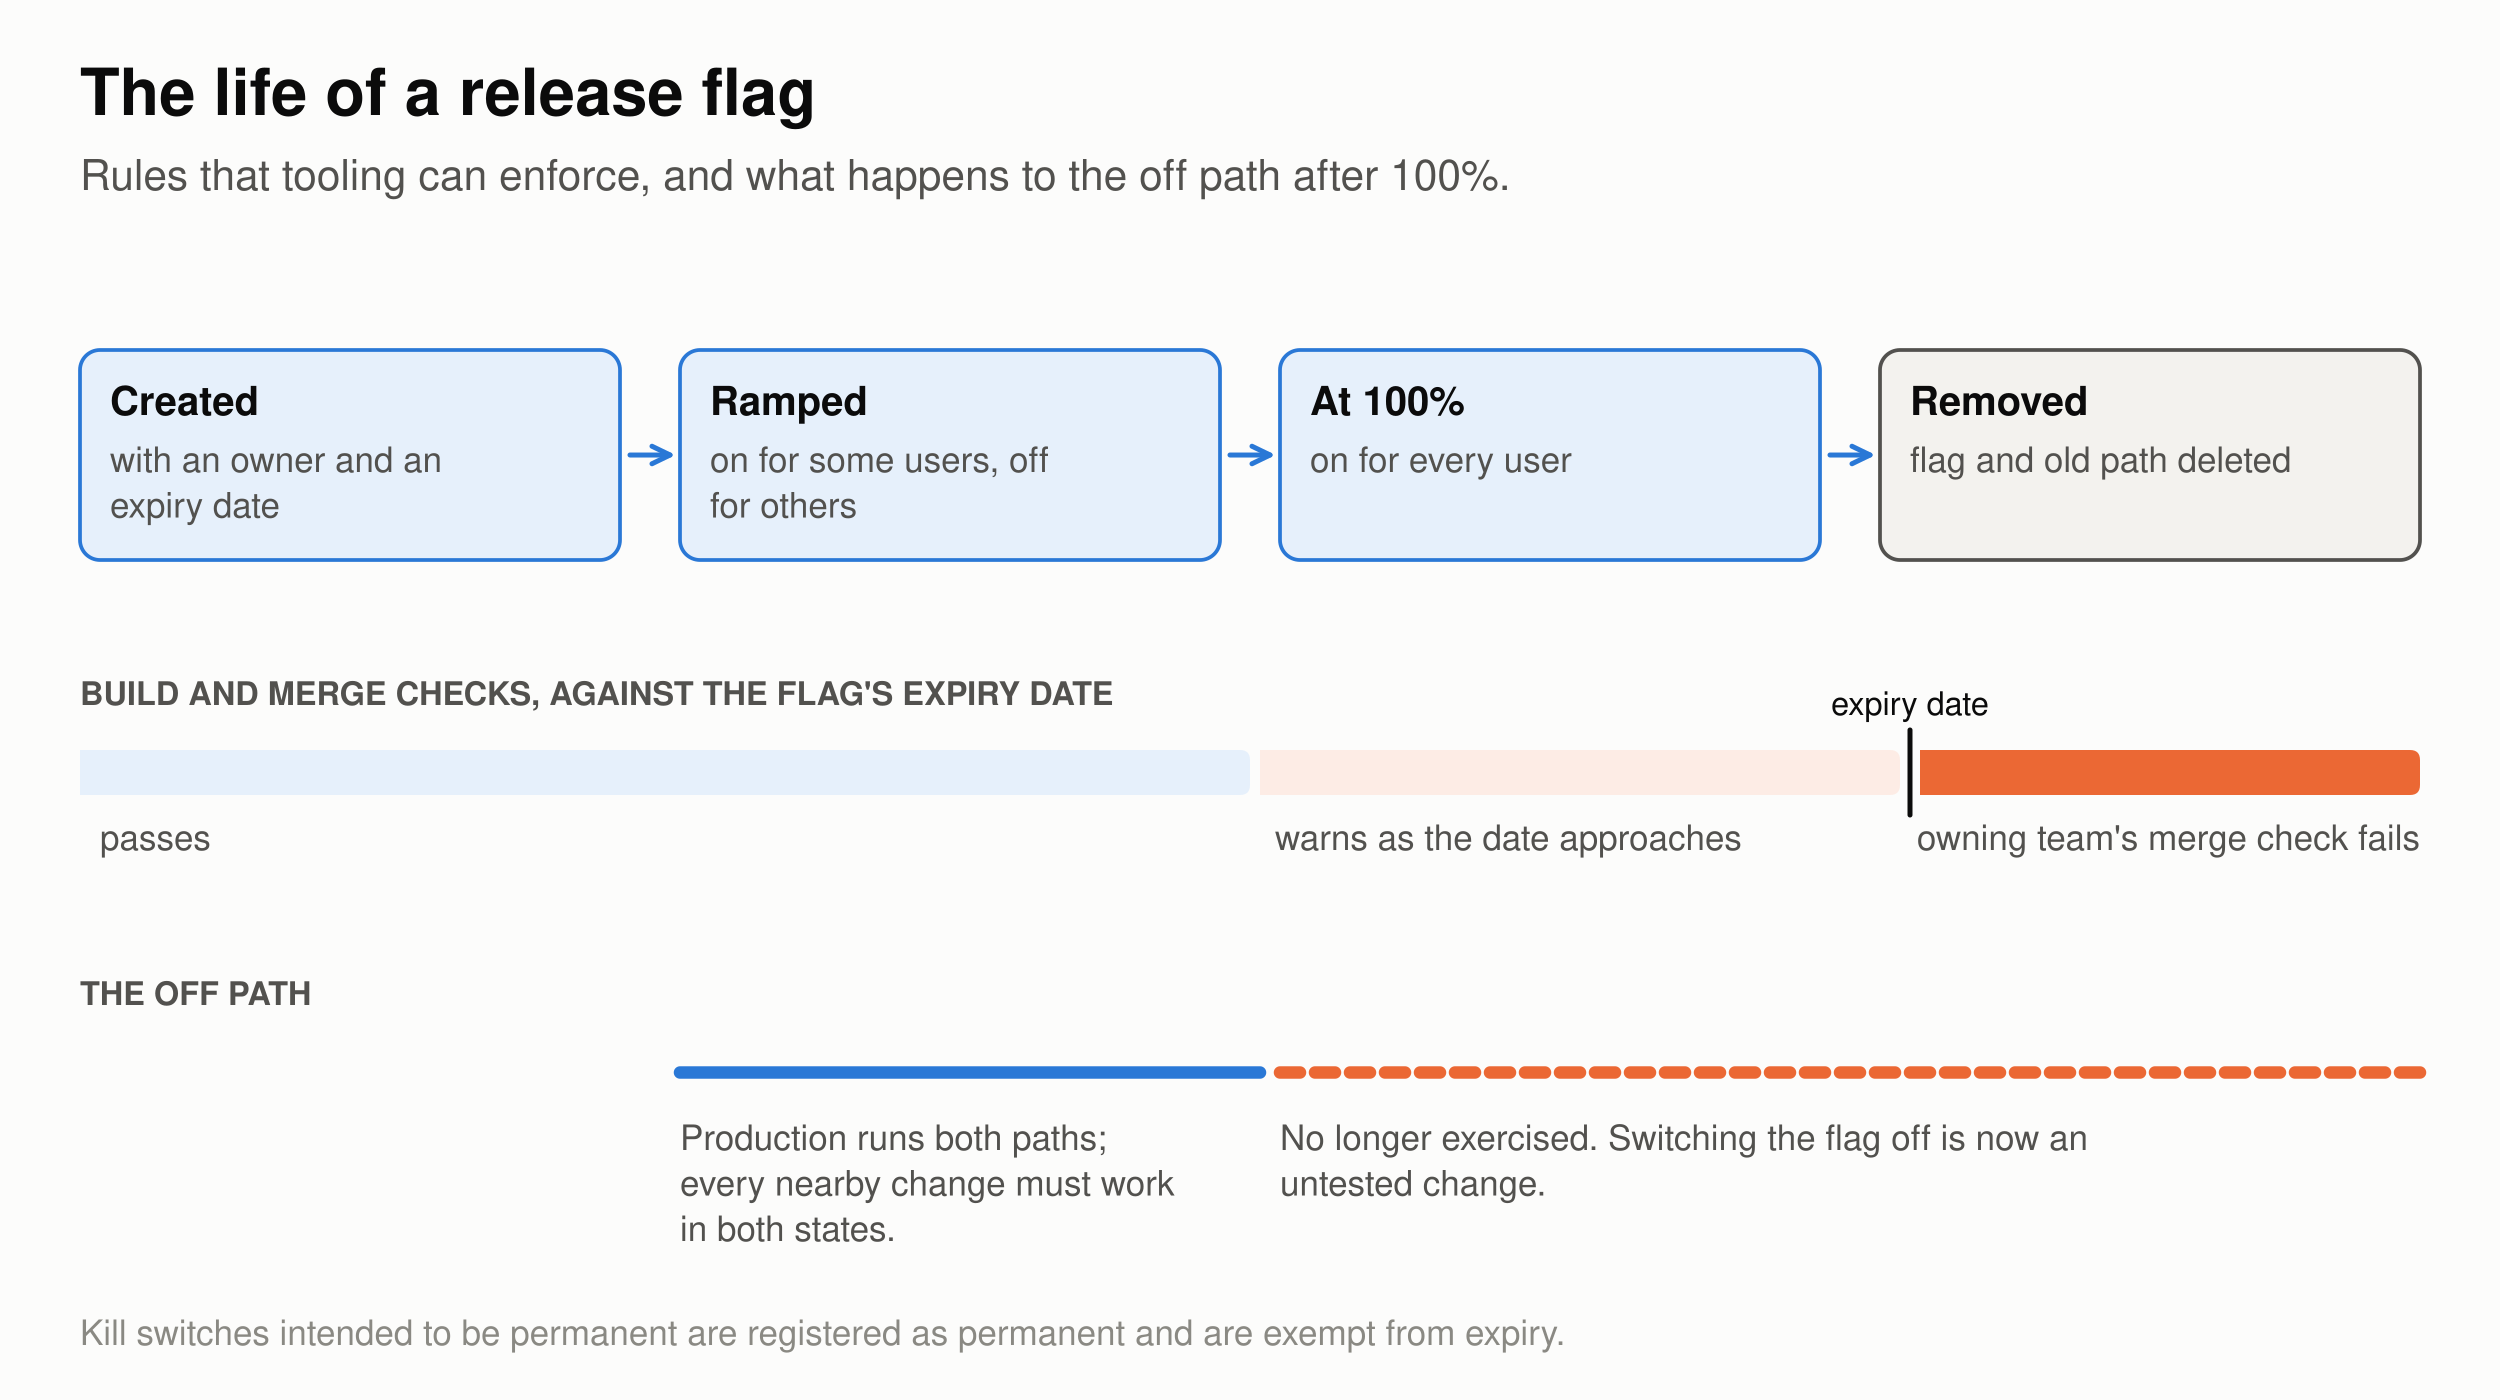
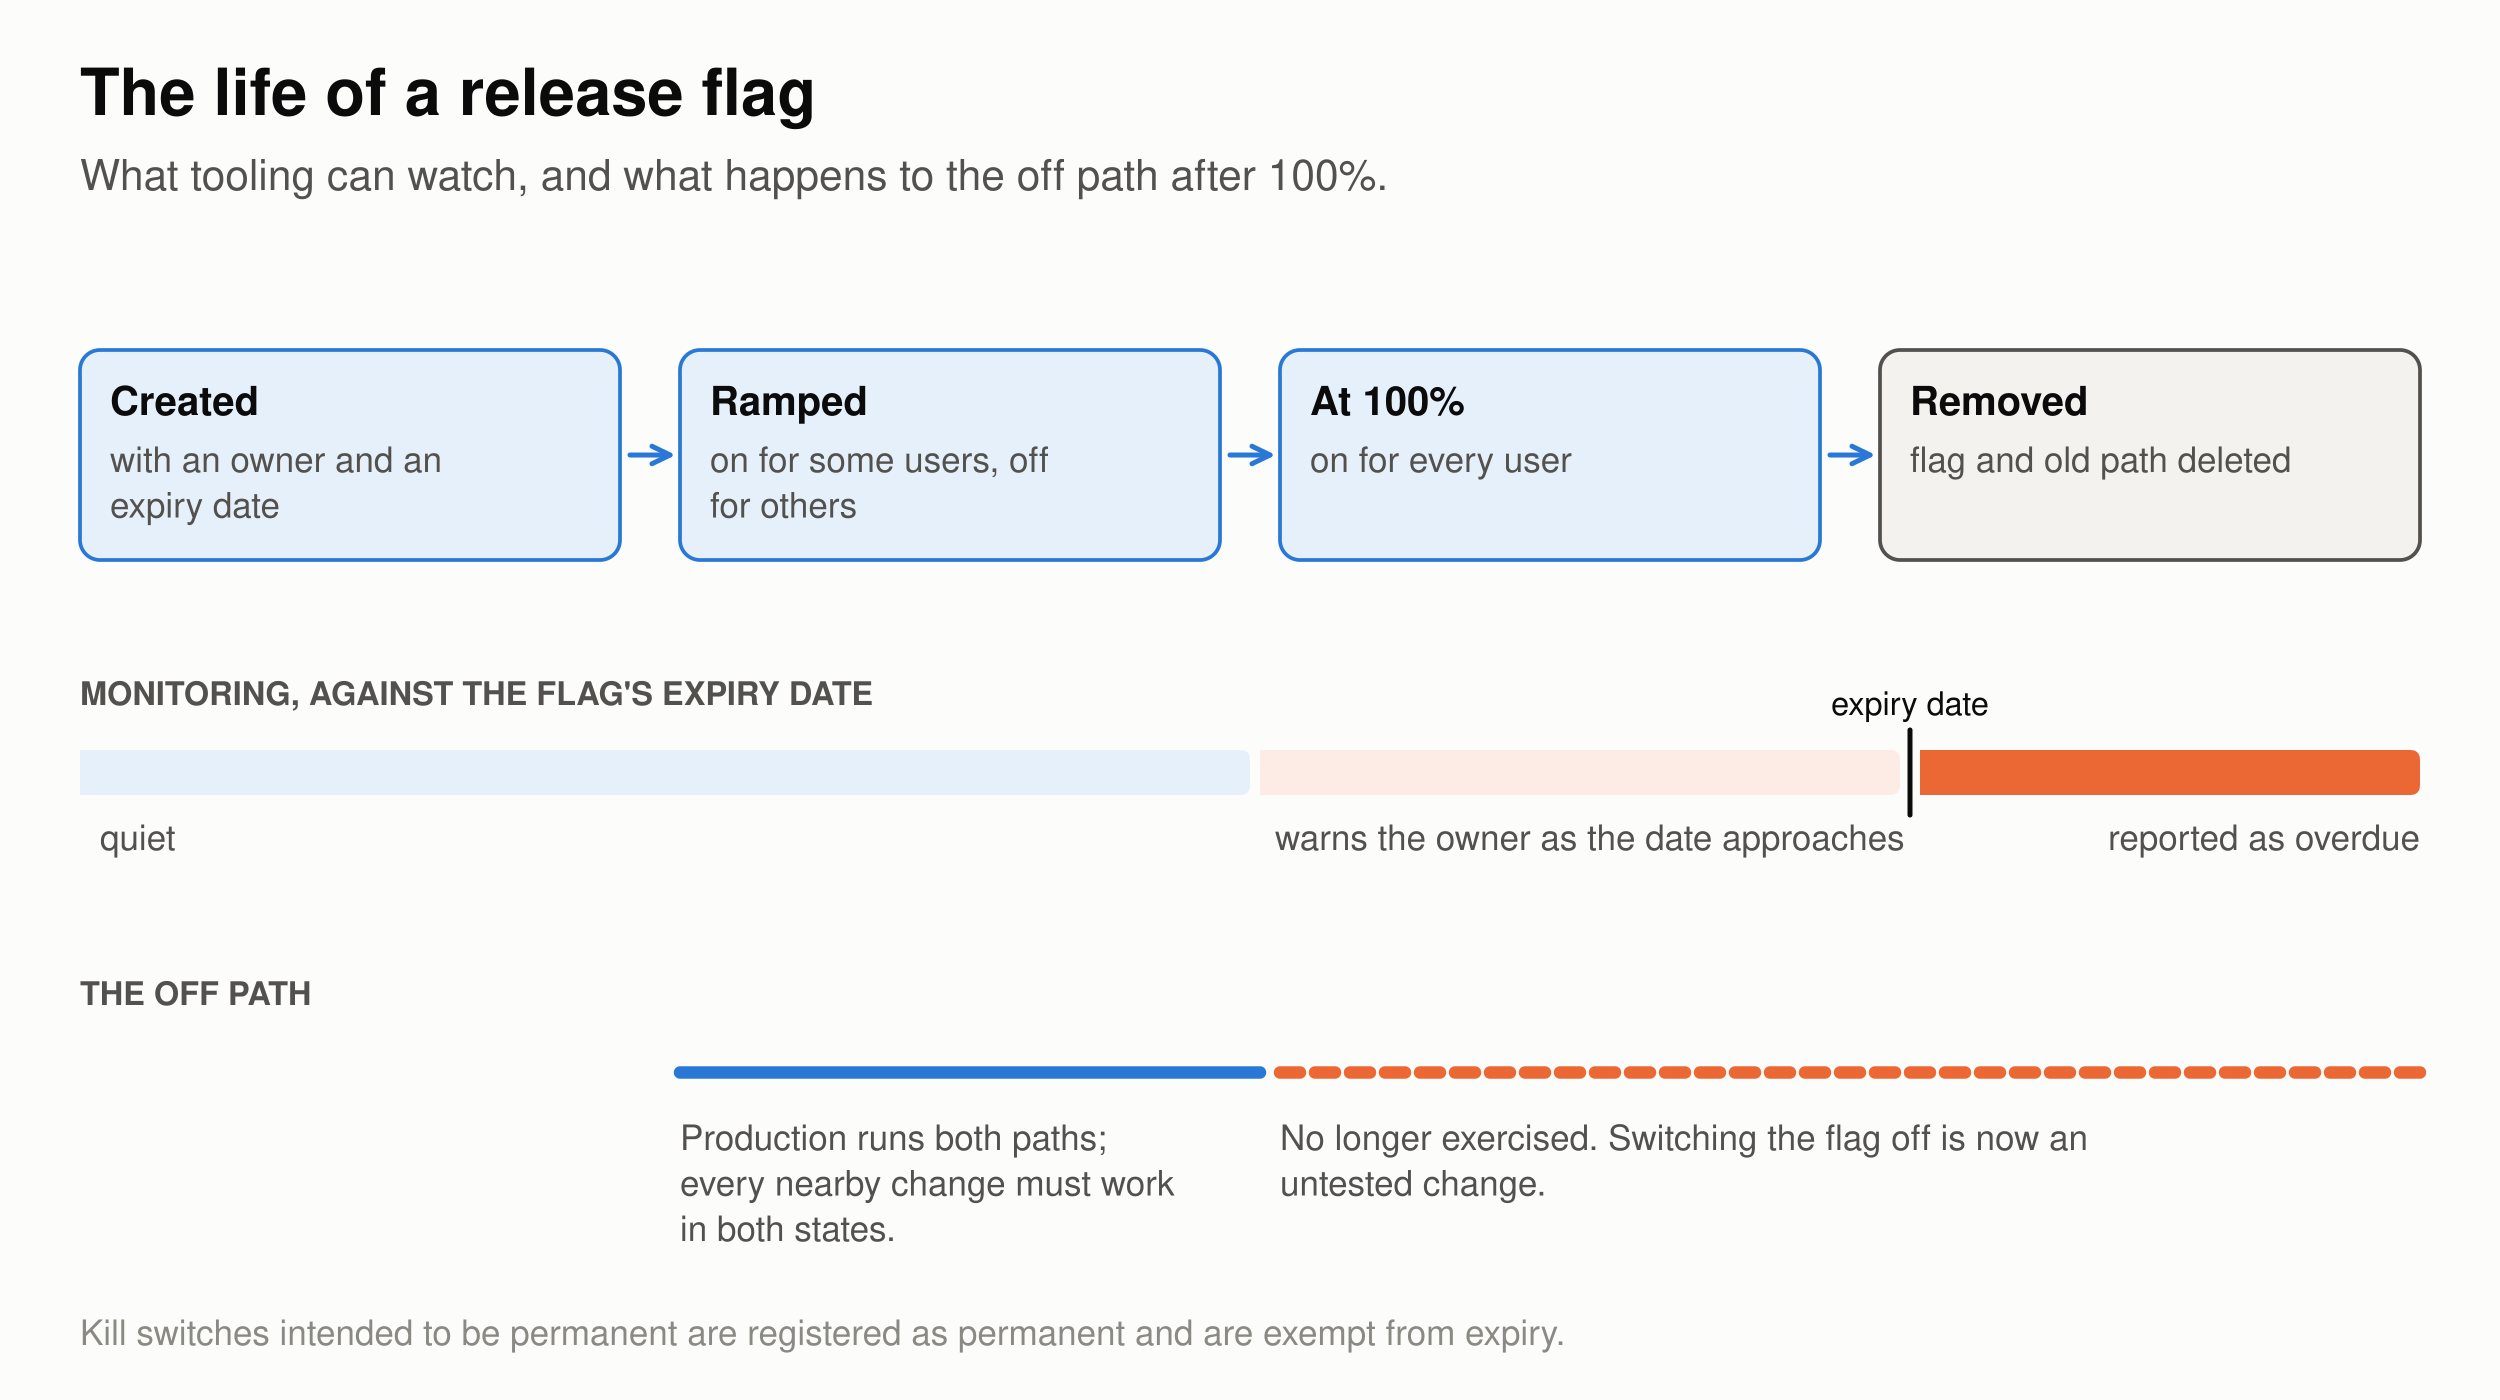
<svg xmlns="http://www.w3.org/2000/svg" width="1000" height="560" viewBox="0 0 1000 560" role="img" aria-labelledby="lifecycle-title lifecycle-desc">
  <g font-family="-apple-system, 'Segoe UI', Helvetica, Arial, sans-serif">
    <rect x="0" y="0" width="1000" height="560" rx="0" fill="#fcfcfb" stroke="none" stroke-width="1.5" />
    <text x="32" y="46" font-size="26" fill="#0b0b0b" font-weight="700" text-anchor="start">The life of a release flag</text>
-     <text x="32" y="76" font-size="17" fill="#52514e" font-weight="400" text-anchor="start">Rules that tooling can enforce, and what happens to the off path after 100%.</text>
+     <text x="32" y="76" font-size="17" fill="#52514e" font-weight="400" text-anchor="start">What tooling can watch, and what happens to the off path after 100%.</text>
    <rect x="32" y="140" width="216" height="84" rx="8" fill="#e6f0fb" stroke="#2a78d6" stroke-width="1.5" />
    <text x="44" y="166" font-size="16" fill="#0b0b0b" font-weight="700" text-anchor="start">Created</text>
    <text x="44" y="188.8" font-size="14" fill="#52514e" font-weight="400" text-anchor="start">with an owner and an</text>
    <text x="44" y="207" font-size="14" fill="#52514e" font-weight="400" text-anchor="start">expiry date</text>
    <line x1="252" y1="182" x2="268" y2="182" stroke="#2a78d6" stroke-width="2" stroke-linecap="round" />
    <path d="M 260.8 178.5 L 268 182 L 260.8 185.5" fill="none" stroke="#2a78d6" stroke-width="2" stroke-linecap="round" stroke-linejoin="round" />
    <rect x="272" y="140" width="216" height="84" rx="8" fill="#e6f0fb" stroke="#2a78d6" stroke-width="1.5" />
    <text x="284" y="166" font-size="16" fill="#0b0b0b" font-weight="700" text-anchor="start">Ramped</text>
    <text x="284" y="188.8" font-size="14" fill="#52514e" font-weight="400" text-anchor="start">on for some users, off</text>
    <text x="284" y="207" font-size="14" fill="#52514e" font-weight="400" text-anchor="start">for others</text>
    <line x1="492" y1="182" x2="508" y2="182" stroke="#2a78d6" stroke-width="2" stroke-linecap="round" />
    <path d="M 500.8 178.5 L 508 182 L 500.8 185.5" fill="none" stroke="#2a78d6" stroke-width="2" stroke-linecap="round" stroke-linejoin="round" />
    <rect x="512" y="140" width="216" height="84" rx="8" fill="#e6f0fb" stroke="#2a78d6" stroke-width="1.5" />
    <text x="524" y="166" font-size="16" fill="#0b0b0b" font-weight="700" text-anchor="start">At 100%</text>
    <text x="524" y="188.8" font-size="14" fill="#52514e" font-weight="400" text-anchor="start">on for every user</text>
    <line x1="732" y1="182" x2="748" y2="182" stroke="#2a78d6" stroke-width="2" stroke-linecap="round" />
    <path d="M 740.8 178.5 L 748 182 L 740.8 185.5" fill="none" stroke="#2a78d6" stroke-width="2" stroke-linecap="round" stroke-linejoin="round" />
    <rect x="752" y="140" width="216" height="84" rx="8" fill="#f3f2ee" stroke="#52514e" stroke-width="1.5" />
    <text x="764" y="166" font-size="16" fill="#0b0b0b" font-weight="700" text-anchor="start">Removed</text>
    <text x="764" y="188.8" font-size="14" fill="#52514e" font-weight="400" text-anchor="start">flag and old path deleted</text>
-     <text x="32" y="282" font-size="13" fill="#52514e" font-weight="700" text-anchor="start">BUILD AND MERGE CHECKS, AGAINST THE FLAG'S EXPIRY DATE</text>
+     <text x="32" y="282" font-size="13" fill="#52514e" font-weight="700" text-anchor="start">MONITORING, AGAINST THE FLAG'S EXPIRY DATE</text>
    <path d="M 32 300 H 496 Q 500 300 500 304 V 314 Q 500 318 496 318 H 32 Z" fill="#e6f0fb" />
-     <text x="40" y="340" font-size="14" fill="#52514e" font-weight="400" text-anchor="start">passes</text>
+     <text x="40" y="340" font-size="14" fill="#52514e" font-weight="400" text-anchor="start">quiet</text>
    <path d="M 504 300 H 756 Q 760 300 760 304 V 314 Q 760 318 756 318 H 504 Z" fill="#fdece5" />
-     <text x="510" y="340" font-size="14" fill="#52514e" font-weight="400" text-anchor="start">warns as the date approaches</text>
+     <text x="510" y="340" font-size="14" fill="#52514e" font-weight="400" text-anchor="start">warns the owner as the date approaches</text>
    <path d="M 768 300 H 964 Q 968 300 968 304 V 314 Q 968 318 964 318 H 768 Z" fill="#eb6834" />
    <line x1="764" y1="292" x2="764" y2="326" stroke="#0b0b0b" stroke-width="2" stroke-linecap="round" />
-     <text x="968" y="340" font-size="14" fill="#52514e" font-weight="400" text-anchor="end">owning team's merge check fails</text>
+     <text x="968" y="340" font-size="14" fill="#52514e" font-weight="400" text-anchor="end">reported as overdue</text>
    <text x="764" y="286" font-size="13" fill="#0b0b0b" font-weight="400" text-anchor="middle">expiry date</text>
    <text x="32" y="402" font-size="13" fill="#52514e" font-weight="700" text-anchor="start">THE OFF PATH</text>
    <line x1="272" y1="429" x2="504" y2="429" stroke="#2a78d6" stroke-width="5" stroke-linecap="round" />
    <text x="272" y="460" font-size="14" fill="#52514e" font-weight="400" text-anchor="start">Production runs both paths;</text>
    <text x="272" y="478.2" font-size="14" fill="#52514e" font-weight="400" text-anchor="start">every nearby change must work</text>
    <text x="272" y="496.4" font-size="14" fill="#52514e" font-weight="400" text-anchor="start">in both states.</text>
    <line x1="512" y1="429" x2="968" y2="429" stroke="#eb6834" stroke-width="5" stroke-linecap="round" stroke-dasharray="8 6" />
    <text x="512" y="460" font-size="14" fill="#52514e" font-weight="400" text-anchor="start">No longer exercised. Switching the flag off is now an</text>
    <text x="512" y="478.2" font-size="14" fill="#52514e" font-weight="400" text-anchor="start">untested change.</text>
    <text x="32" y="538" font-size="14" fill="#8a8983" font-weight="400" text-anchor="start">Kill switches intended to be permanent are registered as permanent and are exempt from expiry.</text>
  </g>
</svg>
